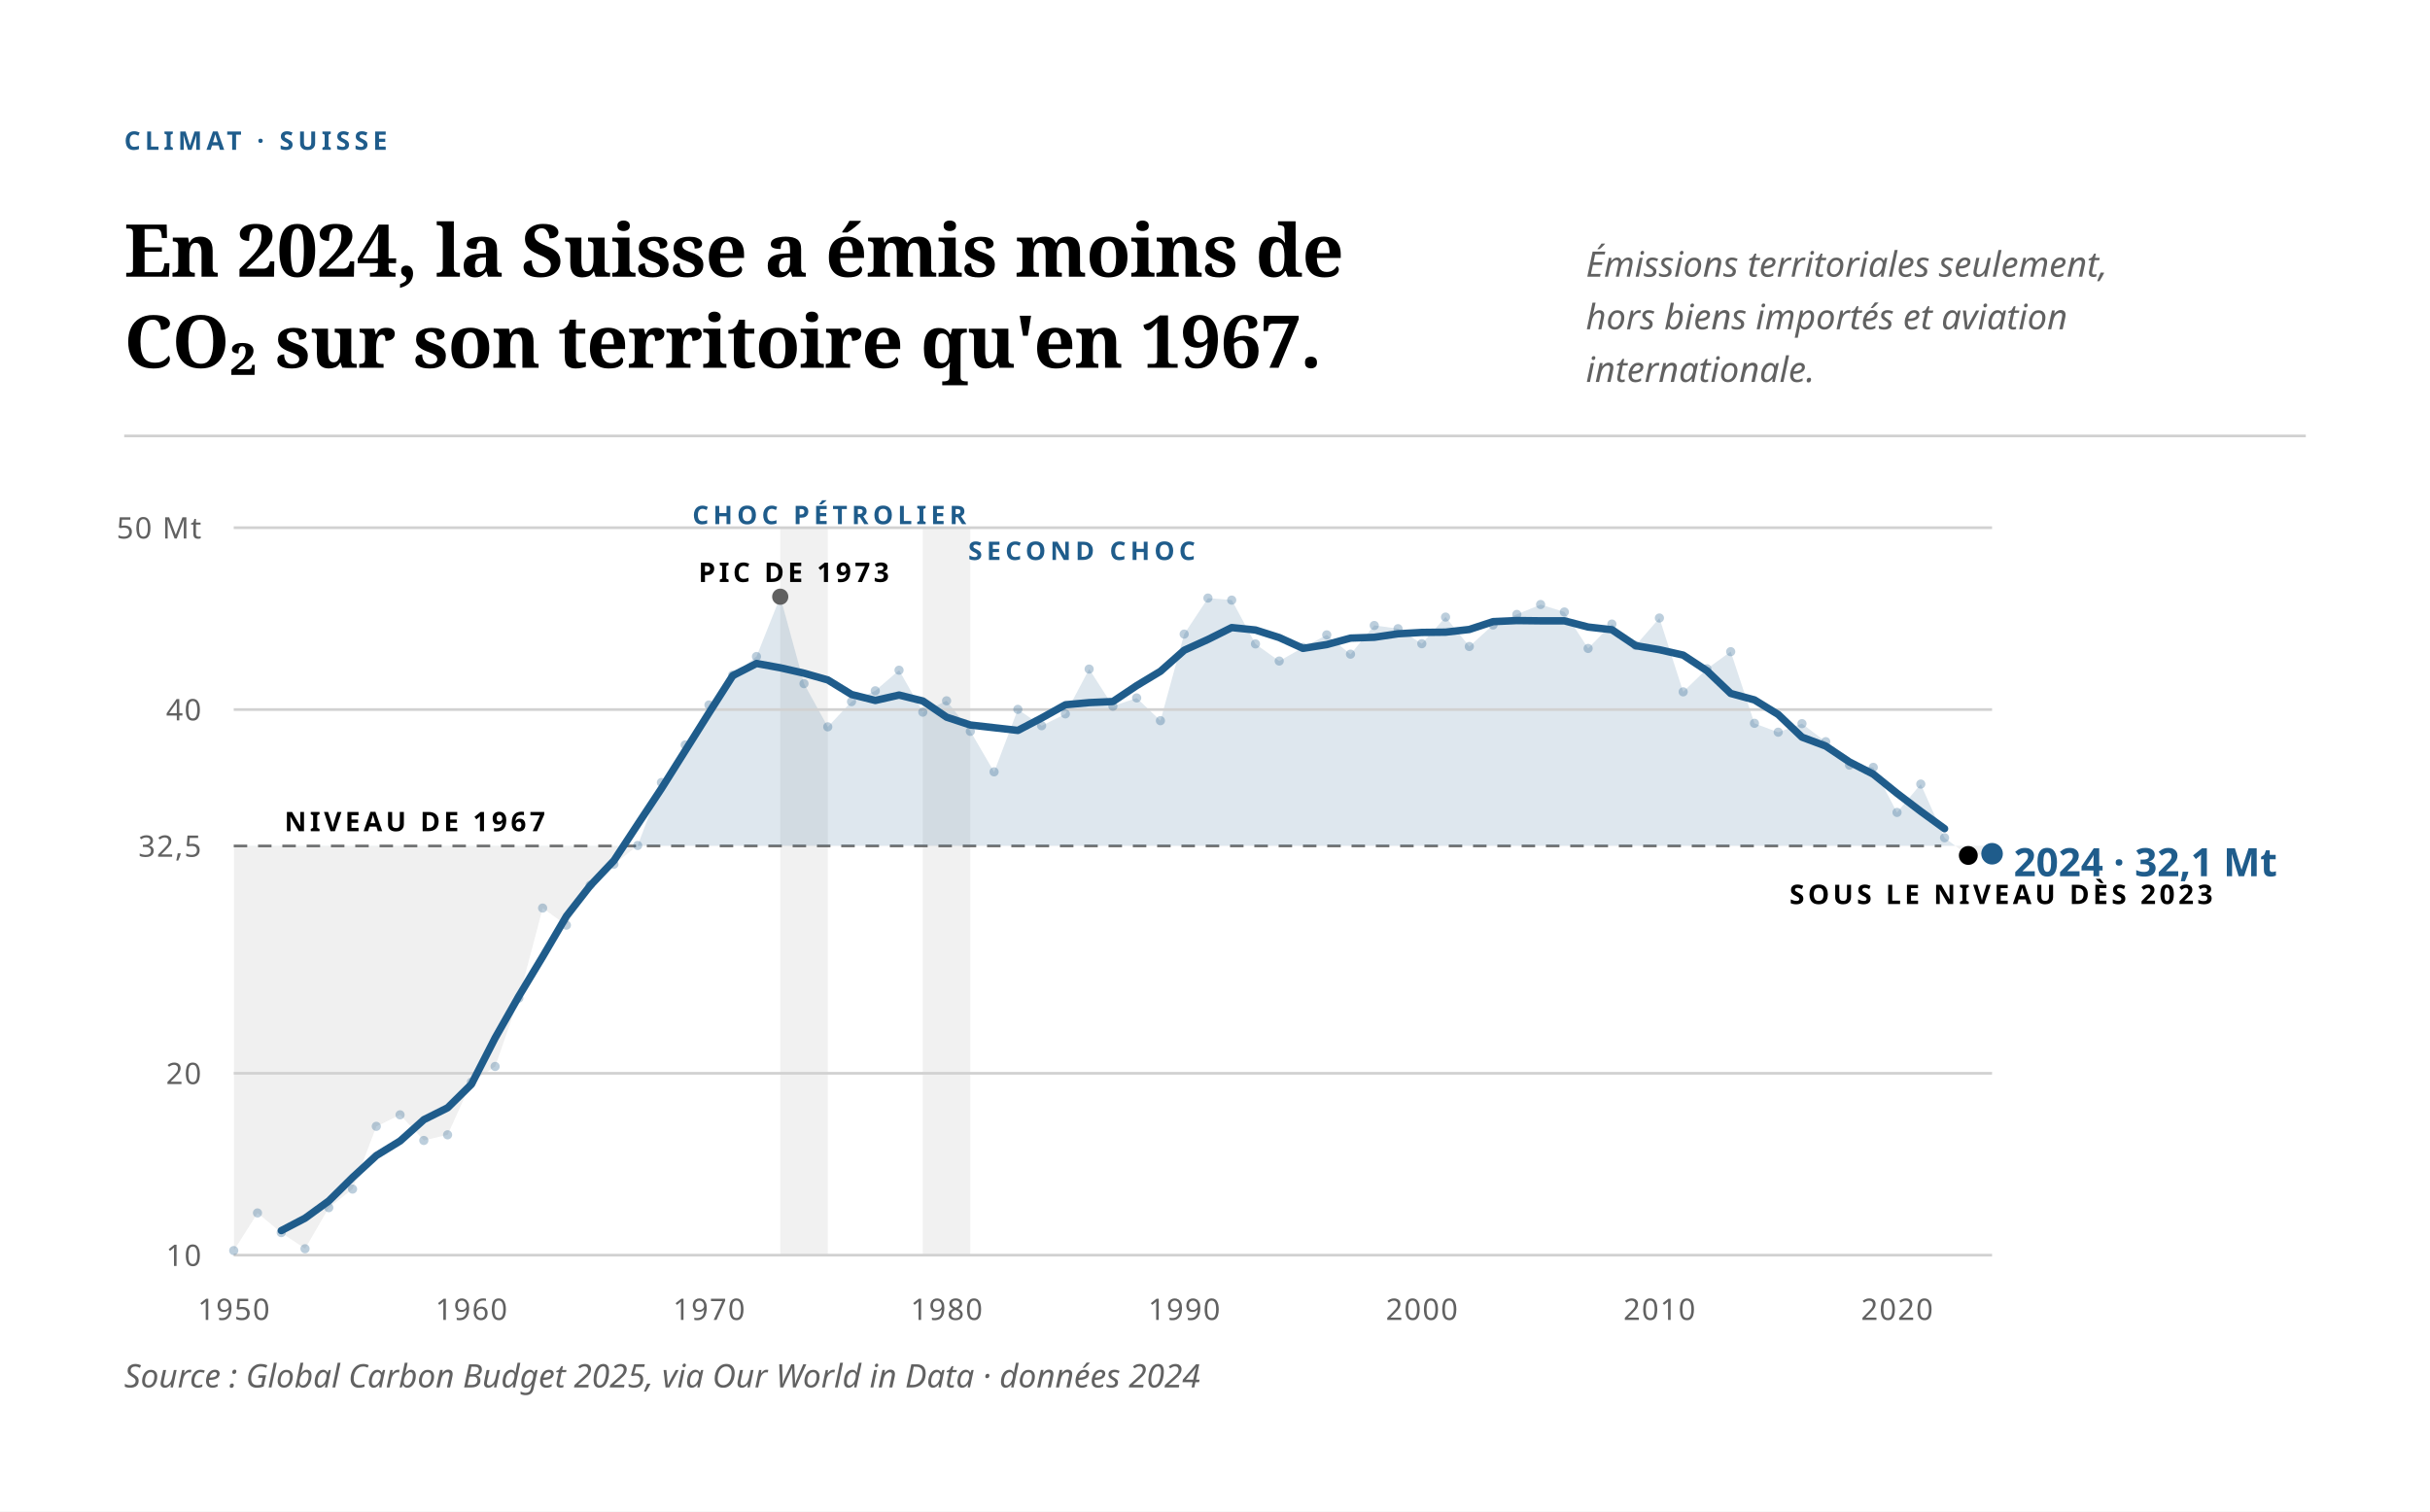
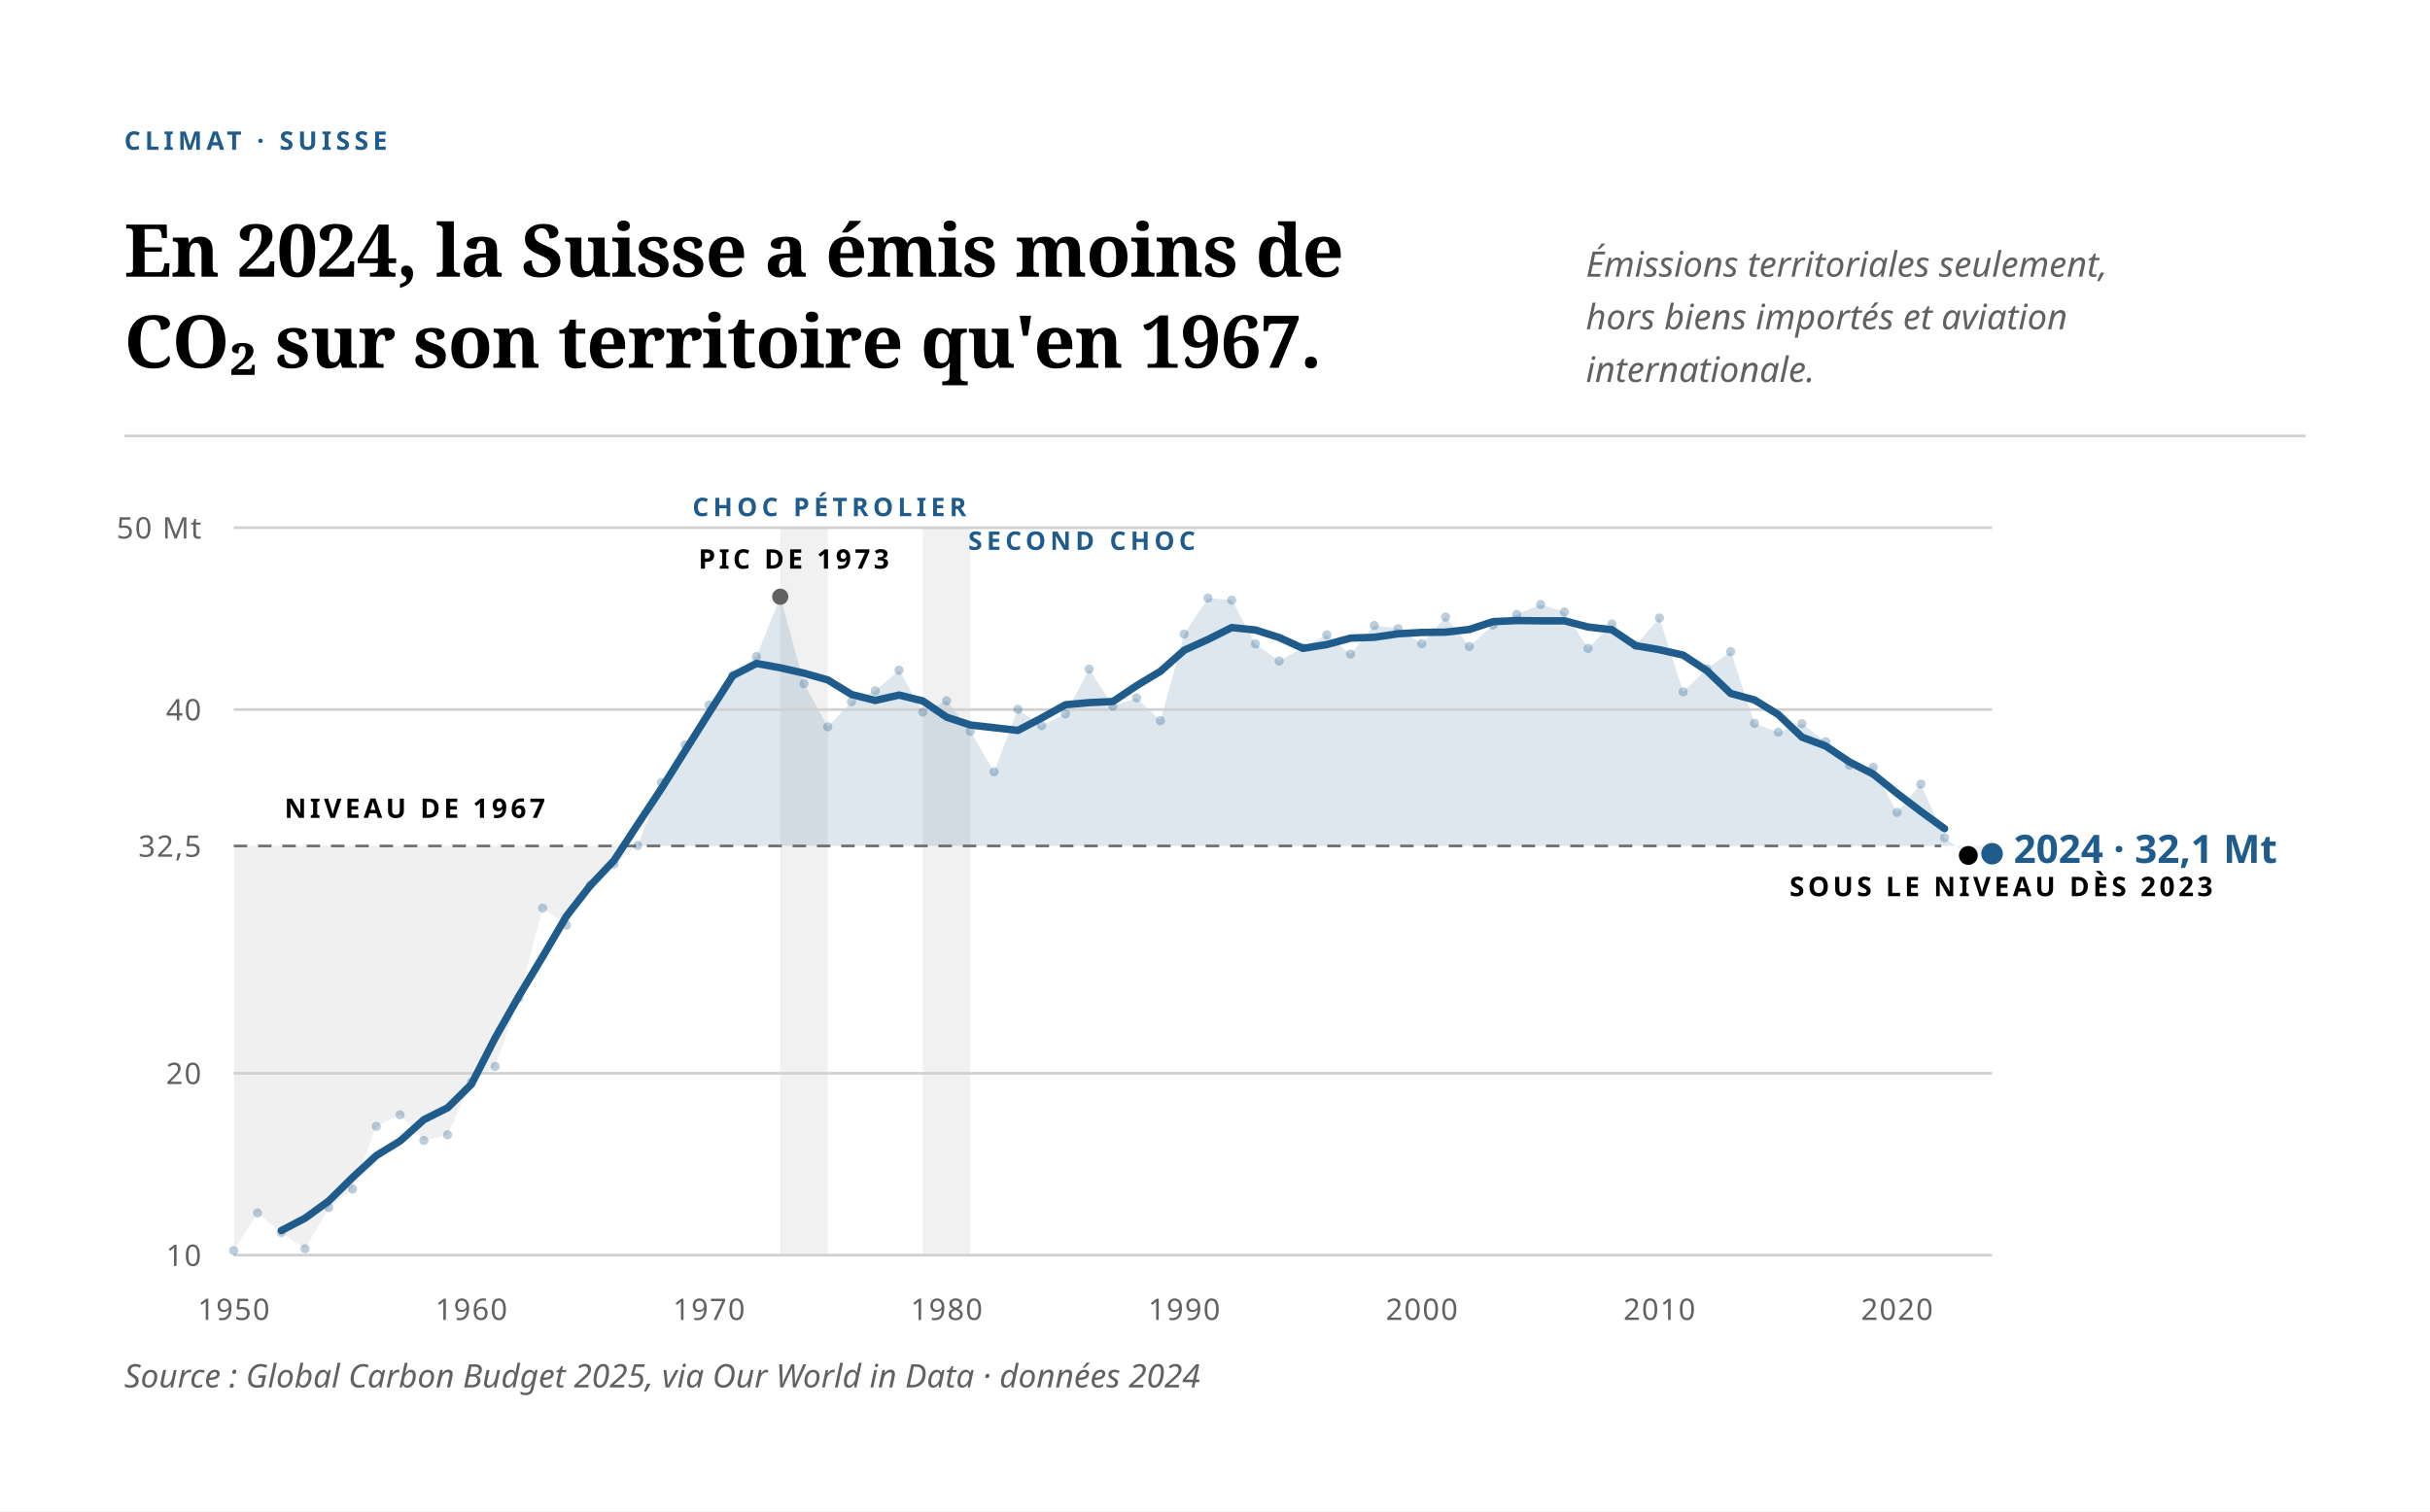
<svg xmlns="http://www.w3.org/2000/svg" width="900" height="560" viewBox="0 0 900 560" role="img">
  <defs>
    <clipPath id="above-ref">
      <rect x="86.567" y="195.5" width="651.236" height="117.906" />
    </clipPath>
    <clipPath id="below-ref">
      <rect x="86.567" y="313.406" width="651.236" height="151.594" />
    </clipPath>
  </defs>
  <rect x="0" y="0" width="900" height="560" fill="#FFFFFF" />
  <line x1="86.567" x2="719.003" y1="313.406" y2="313.406" stroke="#000000" stroke-width="1" stroke-dasharray="5 4" opacity="0.55" />
  <text x="46" y="55.5" fill="#1F5C8B" font-family="Avenir Next" font-size="9.5" font-weight="700" letter-spacing="1.6" text-anchor="start">CLIMAT · SUISSE</text>
  <text x="46" y="102.5" fill="#000000" font-family="Georgia" font-size="27" font-weight="700" font-style="normal" letter-spacing="-0.3" text-anchor="start">En 2024, la Suisse a émis moins de</text>
  <text x="46" y="136.25" fill="#000000" font-family="Georgia" font-size="27" font-weight="700" font-style="normal" letter-spacing="-0.3" text-anchor="start">CO₂ sur son territoire qu'en 1967.</text>
  <text x="587.36" y="102.5" fill="#616161" font-family="Superclarendon" font-size="13" font-weight="400" font-style="italic" text-anchor="start">Émissions territoriales seulement,</text>
  <text x="587.36" y="122" fill="#616161" font-family="Superclarendon" font-size="13" font-weight="400" font-style="italic" text-anchor="start">hors biens importés et aviation</text>
  <text x="587.36" y="141.5" fill="#616161" font-family="Superclarendon" font-size="13" font-weight="400" font-style="italic" text-anchor="start">internationale.</text>
  <line x1="46" x2="854" y1="161.5" y2="161.5" stroke="#d1d1d1" stroke-width="1" />
  <text x="46" y="514" fill="#616161" font-family="Superclarendon" font-size="12" font-weight="400" font-style="italic" text-anchor="start">Source : Global Carbon Budget 2025, via Our World in Data · données 2024</text>
  <rect x="288.978" y="195.5" width="17.601" height="269.5" fill="#616161" opacity="0.09" />
  <rect x="341.781" y="195.5" width="17.601" height="269.5" fill="#616161" opacity="0.09" />
  <g>
    <path d="M86.6,463.3L95.4,449.4L104.2,456.7L113,462.6L121.8,447.4L130.6,440.5L139.4,417.3L148.2,413L157,422.5L165.8,420.4L174.6,400.9L183.4,395.1L192.2,369.8L201,336.4L209.8,342.8L218.6,328L227.4,320.2L236.2,313.2L245,289.9L253.8,276L262.6,261.2L271.4,250.1L280.2,243.2L289,221.1L297.8,253.3L306.6,269.3L315.4,259.9L324.2,255.9L333,248.3L341.8,263.8L350.6,259.6L359.4,270.9L368.2,286L377,262.8L385.8,268.9L394.6,264.5L403.4,247.9L412.2,261.6L421,258.6L429.8,267L438.6,234.9L447.4,221.6L456.2,222.3L465,238.6L473.8,244.9L482.6,239.9L491.4,235.2L500.2,242.4L509,231.7L517.8,232.9L526.6,238.5L535.4,228.6L544.2,239.5L553,231.5L561.8,227.6L570.6,224L579.4,226.7L588.2,240.2L597,231.2L605.8,239.1L614.6,229L623.4,256.3L632.2,247.8L641,241.4L649.8,268L658.6,271.3L667.4,268.1L676.2,274.8L685,283.5L693.8,284.3L702.6,301L711.4,290.5L720.2,310.4L729,316.9L737.8,316.3L737.8,313.4L729,313.4L720.2,313.4L711.4,313.4L702.6,313.4L693.8,313.4L685,313.4L676.2,313.4L667.4,313.4L658.6,313.4L649.8,313.4L641,313.4L632.2,313.4L623.4,313.4L614.6,313.4L605.8,313.4L597,313.4L588.2,313.4L579.4,313.4L570.6,313.4L561.8,313.4L553,313.4L544.2,313.4L535.4,313.4L526.6,313.4L517.8,313.4L509,313.4L500.2,313.4L491.4,313.4L482.6,313.4L473.8,313.4L465,313.4L456.2,313.4L447.4,313.4L438.6,313.4L429.8,313.4L421,313.4L412.2,313.4L403.4,313.4L394.6,313.4L385.8,313.4L377,313.4L368.2,313.4L359.4,313.4L350.6,313.4L341.8,313.4L333,313.4L324.2,313.4L315.4,313.4L306.6,313.4L297.8,313.4L289,313.4L280.2,313.4L271.4,313.4L262.6,313.4L253.8,313.4L245,313.4L236.2,313.4L227.4,313.4L218.6,313.4L209.8,313.4L201,313.4L192.2,313.4L183.4,313.4L174.6,313.4L165.8,313.4L157,313.4L148.2,313.4L139.4,313.4L130.6,313.4L121.8,313.4L113,313.4L104.2,313.4L95.4,313.4L86.6,313.4Z" fill="#1F5C8B" opacity="0.15" clip-path="url(#above-ref)" />
    <path d="M86.6,463.3L95.4,449.4L104.2,456.7L113,462.6L121.8,447.4L130.6,440.5L139.4,417.3L148.2,413L157,422.5L165.8,420.4L174.6,400.9L183.4,395.1L192.2,369.8L201,336.4L209.8,342.8L218.6,328L227.4,320.2L236.2,313.2L245,289.9L253.8,276L262.6,261.2L271.4,250.1L280.2,243.2L289,221.1L297.8,253.3L306.6,269.3L315.4,259.9L324.2,255.9L333,248.3L341.8,263.8L350.6,259.6L359.4,270.9L368.2,286L377,262.8L385.8,268.9L394.6,264.5L403.4,247.9L412.2,261.6L421,258.6L429.8,267L438.6,234.9L447.4,221.6L456.2,222.3L465,238.6L473.8,244.9L482.6,239.9L491.4,235.2L500.2,242.4L509,231.7L517.8,232.9L526.6,238.5L535.4,228.6L544.2,239.5L553,231.5L561.8,227.6L570.6,224L579.4,226.7L588.2,240.2L597,231.2L605.8,239.1L614.6,229L623.4,256.3L632.2,247.8L641,241.4L649.8,268L658.6,271.3L667.4,268.1L676.2,274.8L685,283.5L693.8,284.3L702.6,301L711.4,290.5L720.2,310.4L729,316.9L737.8,316.3L737.8,313.4L729,313.4L720.2,313.4L711.4,313.4L702.6,313.4L693.8,313.4L685,313.4L676.2,313.4L667.4,313.4L658.6,313.4L649.8,313.4L641,313.4L632.2,313.4L623.4,313.4L614.6,313.4L605.8,313.4L597,313.4L588.2,313.4L579.4,313.4L570.6,313.4L561.8,313.4L553,313.4L544.2,313.4L535.4,313.4L526.6,313.4L517.8,313.4L509,313.4L500.2,313.4L491.4,313.4L482.6,313.4L473.8,313.4L465,313.4L456.2,313.4L447.4,313.4L438.6,313.4L429.8,313.4L421,313.4L412.2,313.4L403.4,313.4L394.6,313.4L385.8,313.4L377,313.4L368.2,313.4L359.4,313.4L350.6,313.4L341.8,313.4L333,313.4L324.2,313.4L315.4,313.4L306.6,313.4L297.8,313.4L289,313.4L280.2,313.4L271.4,313.4L262.6,313.4L253.8,313.4L245,313.4L236.2,313.4L227.4,313.4L218.6,313.4L209.8,313.4L201,313.4L192.2,313.4L183.4,313.4L174.6,313.4L165.8,313.4L157,313.4L148.2,313.4L139.4,313.4L130.6,313.4L121.8,313.4L113,313.4L104.2,313.4L95.4,313.4L86.6,313.4Z" fill="#616161" opacity="0.1" clip-path="url(#below-ref)" />
  </g>
  <g>
    <line x1="86.567" x2="737.803" y1="465" y2="465" stroke="#d1d1d1" stroke-width="1" />
    <text x="74.567" y="469" fill="#616161" font-family="Avenir Next" font-size="11" font-weight="400" letter-spacing="0.5" text-anchor="end">10</text>
  </g>
  <g>
    <line x1="86.567" x2="737.803" y1="397.625" y2="397.625" stroke="#d1d1d1" stroke-width="1" />
    <text x="74.567" y="401.625" fill="#616161" font-family="Avenir Next" font-size="11" font-weight="400" letter-spacing="0.5" text-anchor="end">20</text>
  </g>
  <g>
    <text x="74.567" y="317.406" fill="#616161" font-family="Avenir Next" font-size="11" font-weight="400" letter-spacing="0.5" text-anchor="end">32,5</text>
  </g>
  <g>
    <line x1="86.567" x2="737.803" y1="262.875" y2="262.875" stroke="#d1d1d1" stroke-width="1" />
    <text x="74.567" y="266.875" fill="#616161" font-family="Avenir Next" font-size="11" font-weight="400" letter-spacing="0.5" text-anchor="end">40</text>
  </g>
  <g>
    <line x1="86.567" x2="737.803" y1="195.5" y2="195.5" stroke="#d1d1d1" stroke-width="1" />
    <text x="74.567" y="199.5" fill="#616161" font-family="Avenir Next" font-size="11" font-weight="400" letter-spacing="0.5" text-anchor="end">50 Mt</text>
  </g>
  <text x="86.567" y="489" fill="#616161" font-family="Avenir Next" font-size="11" font-weight="400" letter-spacing="0.5" text-anchor="middle">1950</text>
  <text x="174.572" y="489" fill="#616161" font-family="Avenir Next" font-size="11" font-weight="400" letter-spacing="0.5" text-anchor="middle">1960</text>
  <text x="262.577" y="489" fill="#616161" font-family="Avenir Next" font-size="11" font-weight="400" letter-spacing="0.5" text-anchor="middle">1970</text>
  <text x="350.582" y="489" fill="#616161" font-family="Avenir Next" font-size="11" font-weight="400" letter-spacing="0.5" text-anchor="middle">1980</text>
  <text x="438.586" y="489" fill="#616161" font-family="Avenir Next" font-size="11" font-weight="400" letter-spacing="0.5" text-anchor="middle">1990</text>
  <text x="526.591" y="489" fill="#616161" font-family="Avenir Next" font-size="11" font-weight="400" letter-spacing="0.5" text-anchor="middle">2000</text>
  <text x="614.596" y="489" fill="#616161" font-family="Avenir Next" font-size="11" font-weight="400" letter-spacing="0.5" text-anchor="middle">2010</text>
  <text x="702.601" y="489" fill="#616161" font-family="Avenir Next" font-size="11" font-weight="400" letter-spacing="0.5" text-anchor="middle">2020</text>
  <g>
    <circle cx="86.567" cy="463.308" r="1.7" fill="#1F5C8B" opacity="0.3" />
    <circle cx="95.367" cy="449.365" r="1.7" fill="#1F5C8B" opacity="0.3" />
    <circle cx="104.168" cy="456.651" r="1.7" fill="#1F5C8B" opacity="0.3" />
    <circle cx="112.968" cy="462.63" r="1.7" fill="#1F5C8B" opacity="0.3" />
    <circle cx="121.769" cy="447.405" r="1.7" fill="#1F5C8B" opacity="0.3" />
    <circle cx="130.569" cy="440.526" r="1.7" fill="#1F5C8B" opacity="0.3" />
    <circle cx="139.37" cy="417.279" r="1.7" fill="#1F5C8B" opacity="0.3" />
    <circle cx="148.17" cy="413.013" r="1.7" fill="#1F5C8B" opacity="0.3" />
    <circle cx="156.971" cy="422.507" r="1.7" fill="#1F5C8B" opacity="0.3" />
    <circle cx="165.771" cy="420.422" r="1.7" fill="#1F5C8B" opacity="0.3" />
    <circle cx="174.572" cy="400.905" r="1.7" fill="#1F5C8B" opacity="0.3" />
    <circle cx="183.372" cy="395.094" r="1.7" fill="#1F5C8B" opacity="0.3" />
    <circle cx="192.173" cy="369.768" r="1.7" fill="#1F5C8B" opacity="0.3" />
    <circle cx="200.973" cy="336.415" r="1.7" fill="#1F5C8B" opacity="0.3" />
    <circle cx="209.774" cy="342.756" r="1.7" fill="#1F5C8B" opacity="0.3" />
    <circle cx="218.574" cy="327.96" r="1.7" fill="#1F5C8B" opacity="0.3" />
    <circle cx="227.375" cy="320.167" r="1.7" fill="#1F5C8B" opacity="0.3" />
    <circle cx="236.175" cy="313.224" r="1.7" fill="#1F5C8B" opacity="0.3" />
    <circle cx="244.976" cy="289.901" r="1.7" fill="#1F5C8B" opacity="0.3" />
    <circle cx="253.776" cy="275.984" r="1.7" fill="#1F5C8B" opacity="0.3" />
    <circle cx="262.577" cy="261.18" r="1.7" fill="#1F5C8B" opacity="0.3" />
    <circle cx="271.377" cy="250.115" r="1.7" fill="#1F5C8B" opacity="0.3" />
    <circle cx="280.178" cy="243.227" r="1.7" fill="#1F5C8B" opacity="0.3" />
    <circle cx="288.978" cy="221.069" r="1.7" fill="#1F5C8B" opacity="0.3" />
    <circle cx="297.779" cy="253.277" r="1.7" fill="#1F5C8B" opacity="0.3" />
    <circle cx="306.579" cy="269.279" r="1.7" fill="#1F5C8B" opacity="0.3" />
    <circle cx="315.38" cy="259.947" r="1.7" fill="#1F5C8B" opacity="0.3" />
    <circle cx="324.18" cy="255.93" r="1.7" fill="#1F5C8B" opacity="0.3" />
    <circle cx="332.981" cy="248.288" r="1.7" fill="#1F5C8B" opacity="0.3" />
    <circle cx="341.781" cy="263.832" r="1.7" fill="#1F5C8B" opacity="0.3" />
    <circle cx="350.582" cy="259.629" r="1.7" fill="#1F5C8B" opacity="0.3" />
    <circle cx="359.382" cy="270.947" r="1.7" fill="#1F5C8B" opacity="0.3" />
    <circle cx="368.183" cy="285.952" r="1.7" fill="#1F5C8B" opacity="0.3" />
    <circle cx="376.983" cy="262.803" r="1.7" fill="#1F5C8B" opacity="0.3" />
    <circle cx="385.784" cy="268.86" r="1.7" fill="#1F5C8B" opacity="0.3" />
    <circle cx="394.584" cy="264.477" r="1.7" fill="#1F5C8B" opacity="0.3" />
    <circle cx="403.385" cy="247.877" r="1.7" fill="#1F5C8B" opacity="0.3" />
    <circle cx="412.185" cy="261.648" r="1.7" fill="#1F5C8B" opacity="0.3" />
    <circle cx="420.985" cy="258.564" r="1.7" fill="#1F5C8B" opacity="0.3" />
    <circle cx="429.786" cy="266.995" r="1.7" fill="#1F5C8B" opacity="0.3" />
    <circle cx="438.586" cy="234.923" r="1.7" fill="#1F5C8B" opacity="0.3" />
    <circle cx="447.387" cy="221.569" r="1.7" fill="#1F5C8B" opacity="0.3" />
    <circle cx="456.187" cy="222.328" r="1.7" fill="#1F5C8B" opacity="0.3" />
    <circle cx="464.988" cy="238.555" r="1.7" fill="#1F5C8B" opacity="0.3" />
    <circle cx="473.788" cy="244.899" r="1.7" fill="#1F5C8B" opacity="0.3" />
    <circle cx="482.589" cy="239.875" r="1.7" fill="#1F5C8B" opacity="0.3" />
    <circle cx="491.389" cy="235.205" r="1.7" fill="#1F5C8B" opacity="0.3" />
    <circle cx="500.19" cy="242.35" r="1.7" fill="#1F5C8B" opacity="0.3" />
    <circle cx="508.99" cy="231.731" r="1.7" fill="#1F5C8B" opacity="0.3" />
    <circle cx="517.791" cy="232.916" r="1.7" fill="#1F5C8B" opacity="0.3" />
    <circle cx="526.591" cy="238.482" r="1.7" fill="#1F5C8B" opacity="0.3" />
    <circle cx="535.392" cy="228.615" r="1.7" fill="#1F5C8B" opacity="0.3" />
    <circle cx="544.192" cy="239.516" r="1.7" fill="#1F5C8B" opacity="0.3" />
    <circle cx="552.993" cy="231.541" r="1.7" fill="#1F5C8B" opacity="0.3" />
    <circle cx="561.793" cy="227.63" r="1.7" fill="#1F5C8B" opacity="0.3" />
    <circle cx="570.594" cy="223.958" r="1.7" fill="#1F5C8B" opacity="0.3" />
    <circle cx="579.394" cy="226.729" r="1.7" fill="#1F5C8B" opacity="0.3" />
    <circle cx="588.195" cy="240.241" r="1.7" fill="#1F5C8B" opacity="0.3" />
    <circle cx="596.995" cy="231.203" r="1.7" fill="#1F5C8B" opacity="0.3" />
    <circle cx="605.796" cy="239.12" r="1.7" fill="#1F5C8B" opacity="0.3" />
    <circle cx="614.596" cy="228.961" r="1.7" fill="#1F5C8B" opacity="0.3" />
    <circle cx="623.397" cy="256.318" r="1.7" fill="#1F5C8B" opacity="0.3" />
    <circle cx="632.197" cy="247.768" r="1.7" fill="#1F5C8B" opacity="0.3" />
    <circle cx="640.998" cy="241.43" r="1.7" fill="#1F5C8B" opacity="0.3" />
    <circle cx="649.798" cy="267.968" r="1.7" fill="#1F5C8B" opacity="0.3" />
    <circle cx="658.599" cy="271.256" r="1.7" fill="#1F5C8B" opacity="0.3" />
    <circle cx="667.399" cy="268.098" r="1.7" fill="#1F5C8B" opacity="0.3" />
    <circle cx="676.2" cy="274.773" r="1.7" fill="#1F5C8B" opacity="0.3" />
    <circle cx="685" cy="283.458" r="1.7" fill="#1F5C8B" opacity="0.3" />
    <circle cx="693.801" cy="284.285" r="1.7" fill="#1F5C8B" opacity="0.3" />
    <circle cx="702.601" cy="300.987" r="1.7" fill="#1F5C8B" opacity="0.3" />
    <circle cx="711.402" cy="290.482" r="1.7" fill="#1F5C8B" opacity="0.3" />
    <circle cx="720.202" cy="310.371" r="1.7" fill="#1F5C8B" opacity="0.3" />
    <circle cx="729.003" cy="316.927" r="1.7" fill="#1F5C8B" opacity="0.3" />
    <circle cx="737.803" cy="316.292" r="1.7" fill="#1F5C8B" opacity="0.3" />
    <path d="M104.2,455.9L113,451.3L121.8,444.9L130.6,436.2L139.4,428.1L148.2,422.7L157,414.8L165.8,410.4L174.6,401.7L183.4,384.5L192.2,369L201,354.4L209.8,339.4L218.6,328.1L227.4,318.8L236.2,305.4L245,292.1L253.8,278.1L262.6,264.1L271.4,250.3L280.2,245.8L289,247.4L297.8,249.4L306.6,251.9L315.4,257.3L324.2,259.5L333,257.5L341.8,259.7L350.6,265.7L359.4,268.6L368.2,269.6L377,270.6L385.8,266L394.6,261.1L403.4,260.3L412.2,259.9L421,254L429.8,248.7L438.6,240.9L447.4,236.9L456.2,232.5L465,233.4L473.8,236.2L482.6,240.2L491.4,238.8L500.2,236.4L509,236.1L517.8,234.8L526.6,234.3L535.4,234.2L544.2,233.2L553,230.3L561.8,229.9L570.6,230L579.4,230L588.2,232.3L597,233.3L605.8,239.2L614.6,240.7L623.4,242.7L632.2,248.5L641,256.9L649.8,259.3L658.6,264.7L667.4,273.1L676.2,276.4L685,282.3L693.8,286.8L702.6,293.9L711.4,300.6L720.2,307" fill="none" stroke="#1F5C8B" stroke-width="2.75" stroke-linejoin="round" stroke-linecap="round" />
  </g>
  <circle cx="288.978" cy="221.069" r="3" fill="#616161" />
  <circle cx="737.803" cy="316.292" r="4" fill="#1F5C8B" />
  <circle cx="729.003" cy="316.927" r="3.5" fill="#000000" />
-   <text x="256.444" y="194.193" fill="#1F5C8B" font-family="Avenir Next" font-size="9.5" font-weight="700" font-style="normal" letter-spacing="1.6">CHOC PÉTROLIER</text>
-   <text x="358.582" y="207.456" fill="#1F5C8B" font-family="Avenir Next" font-size="9.5" font-weight="700" font-style="normal" letter-spacing="1.6">SECOND CHOC</text>
-   <text x="662.788" y="334.927" fill="#000000" font-family="Avenir Next" font-size="10" font-weight="700" font-style="normal" letter-spacing="1.3">SOUS LE NIVEAU DÈS 2023</text>
-   <text x="105.357" y="307.946" fill="#000000" font-family="Avenir Next" font-size="10" font-weight="700" font-style="normal" letter-spacing="1.3">NIVEAU DE 1967</text>
-   <text x="258.698" y="215.609" fill="#000000" font-family="Avenir Next" font-size="10" font-weight="700" font-style="normal" letter-spacing="1.3">PIC DE 1973</text>
-   <text x="745.803" y="324.622" fill="#1F5C8B" font-family="Avenir Next" font-size="14.5" font-weight="700" font-style="normal" letter-spacing="0">2024 · 32,1 Mt</text>
+   <text x="256.444" y="191.22" fill="#1F5C8B" font-family="Avenir Next" font-size="9.5" font-weight="700" font-style="normal" letter-spacing="1.6">CHOC PÉTROLIER</text>
+   <text x="358.582" y="203.723" fill="#1F5C8B" font-family="Avenir Next" font-size="9.5" font-weight="700" font-style="normal" letter-spacing="1.6">SECOND CHOC</text>
+   <text x="662.788" y="332.007" fill="#000000" font-family="Avenir Next" font-size="10" font-weight="700" font-style="normal" letter-spacing="1.3">SOUS LE NIVEAU DÈS 2023</text>
+   <text x="105.357" y="303.006" fill="#000000" font-family="Avenir Next" font-size="10" font-weight="700" font-style="normal" letter-spacing="1.3">NIVEAU DE 1967</text>
+   <text x="258.698" y="210.669" fill="#000000" font-family="Avenir Next" font-size="10" font-weight="700" font-style="normal" letter-spacing="1.3">PIC DE 1973</text>
+   <text x="745.803" y="319.685" fill="#1F5C8B" font-family="Avenir Next" font-size="14.5" font-weight="700" font-style="normal" letter-spacing="0">2024 · 32,1 Mt</text>
</svg>
